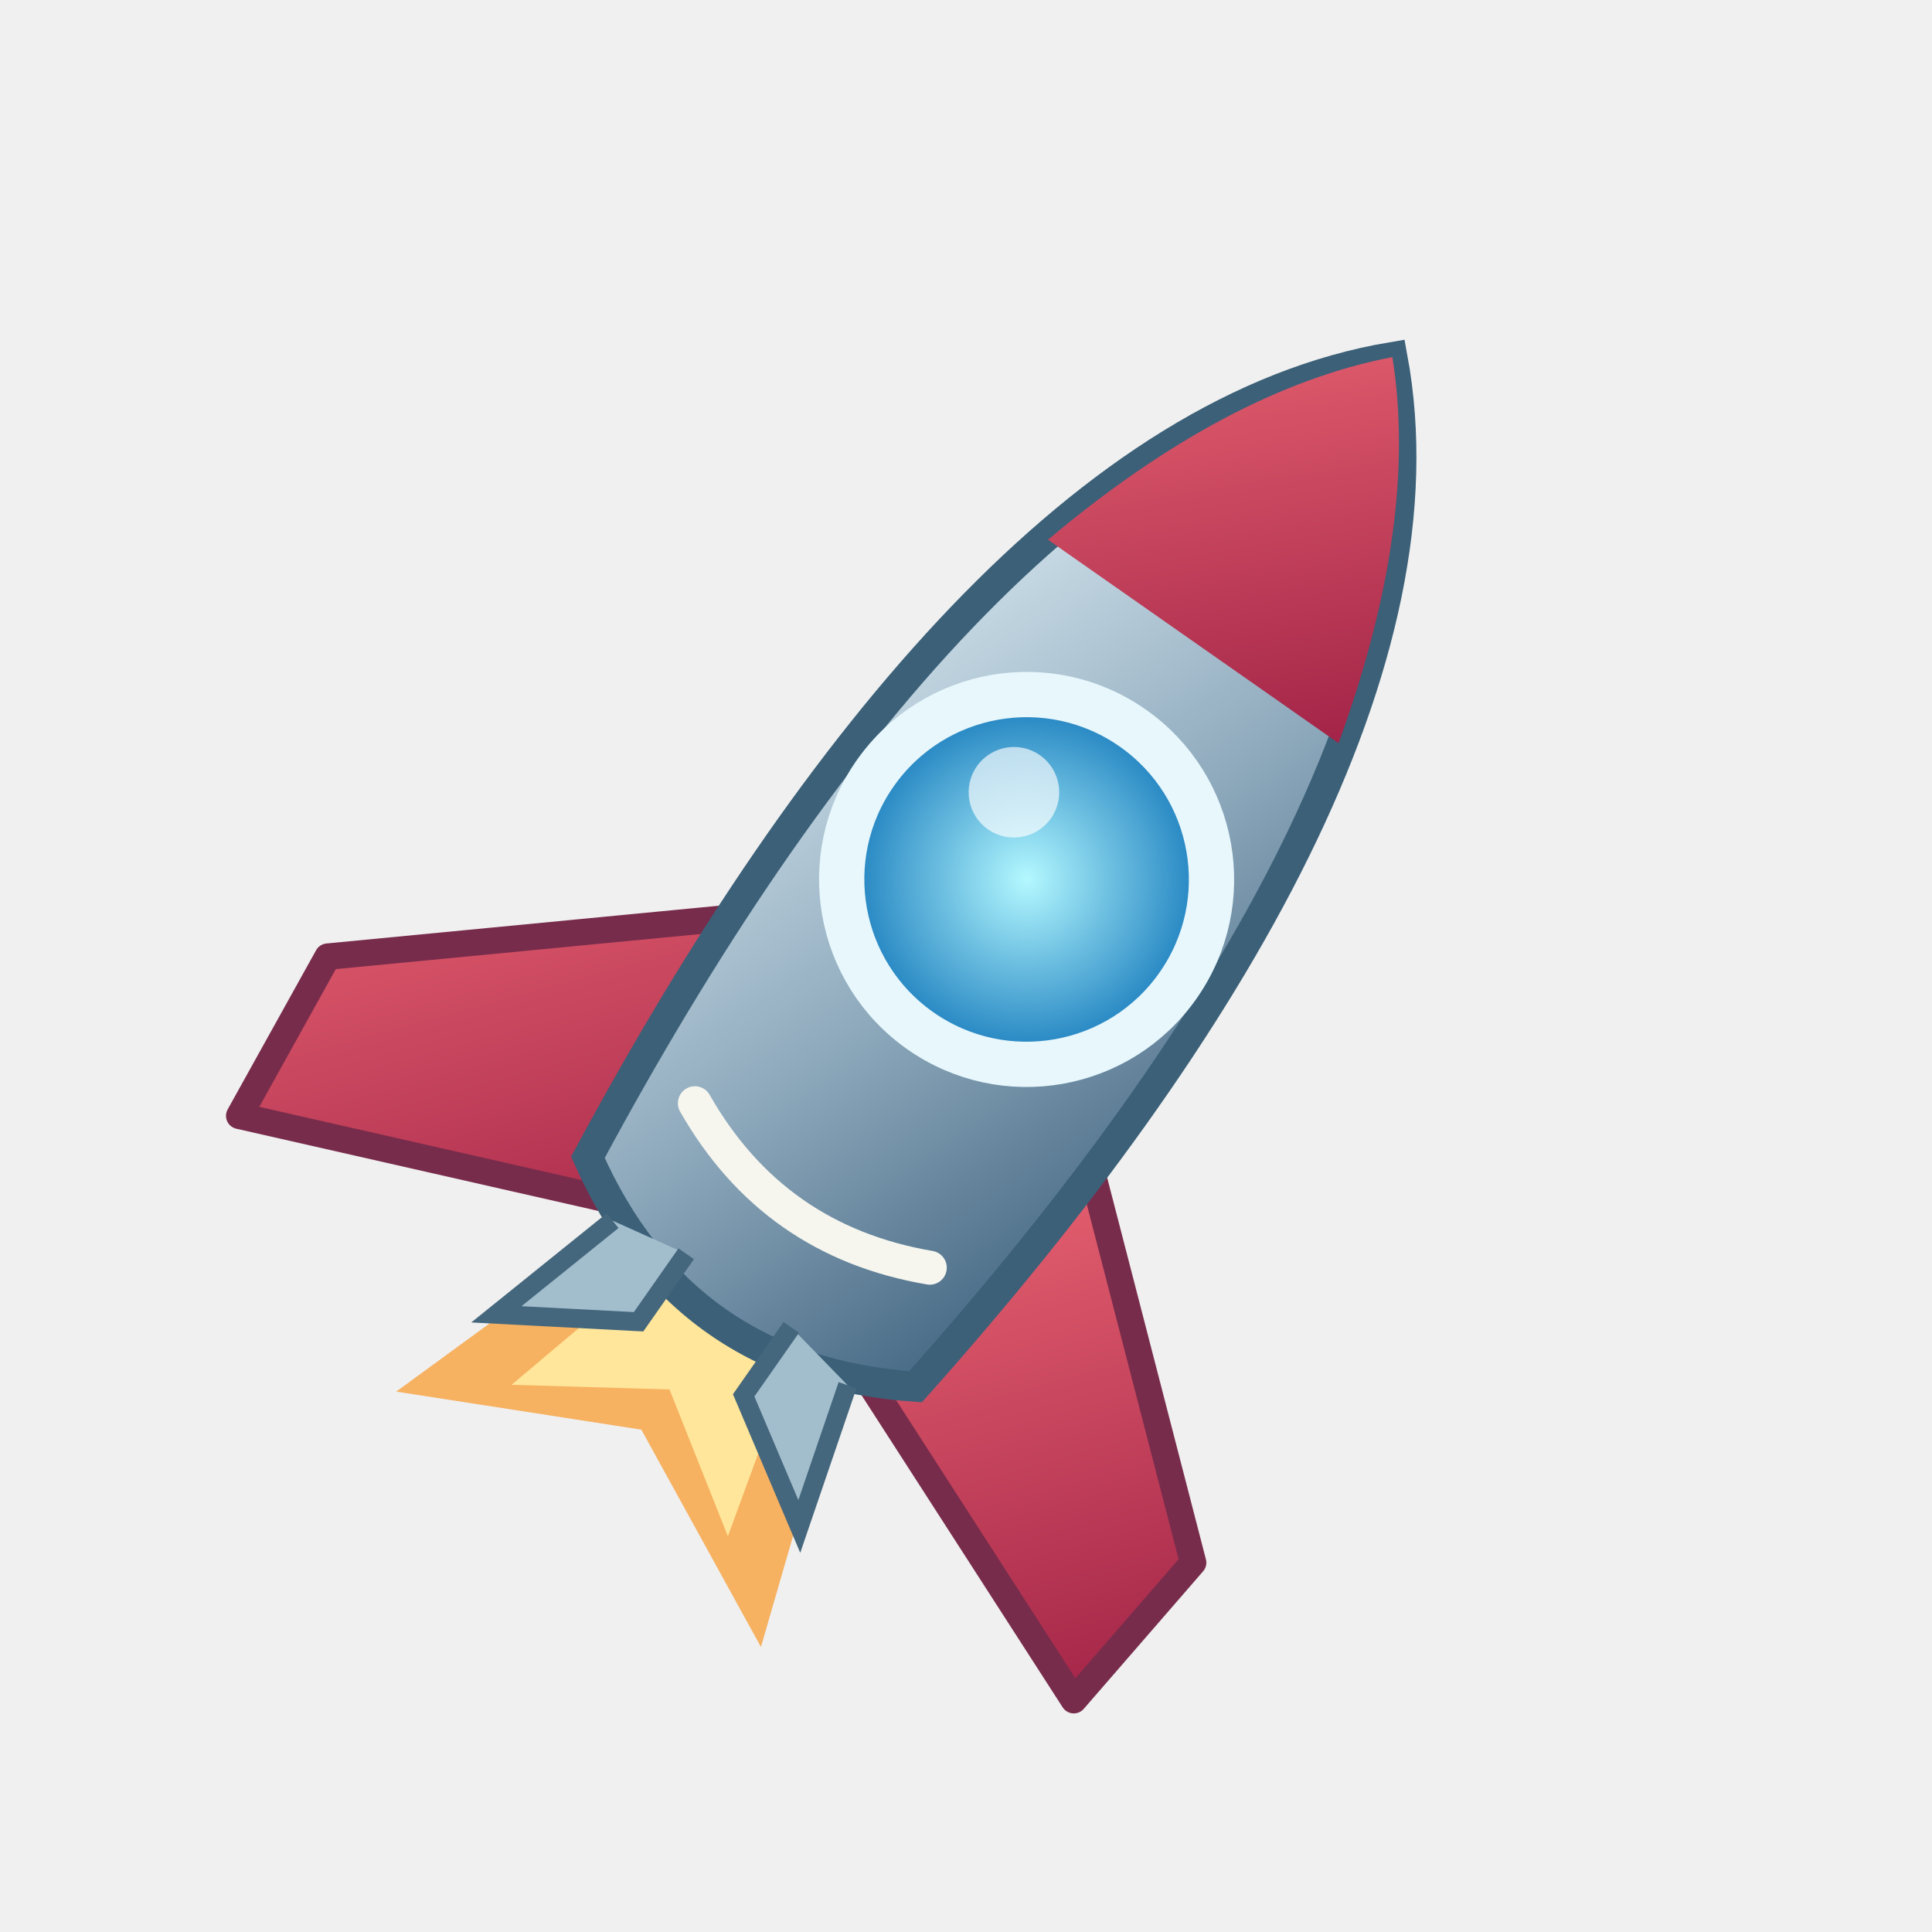
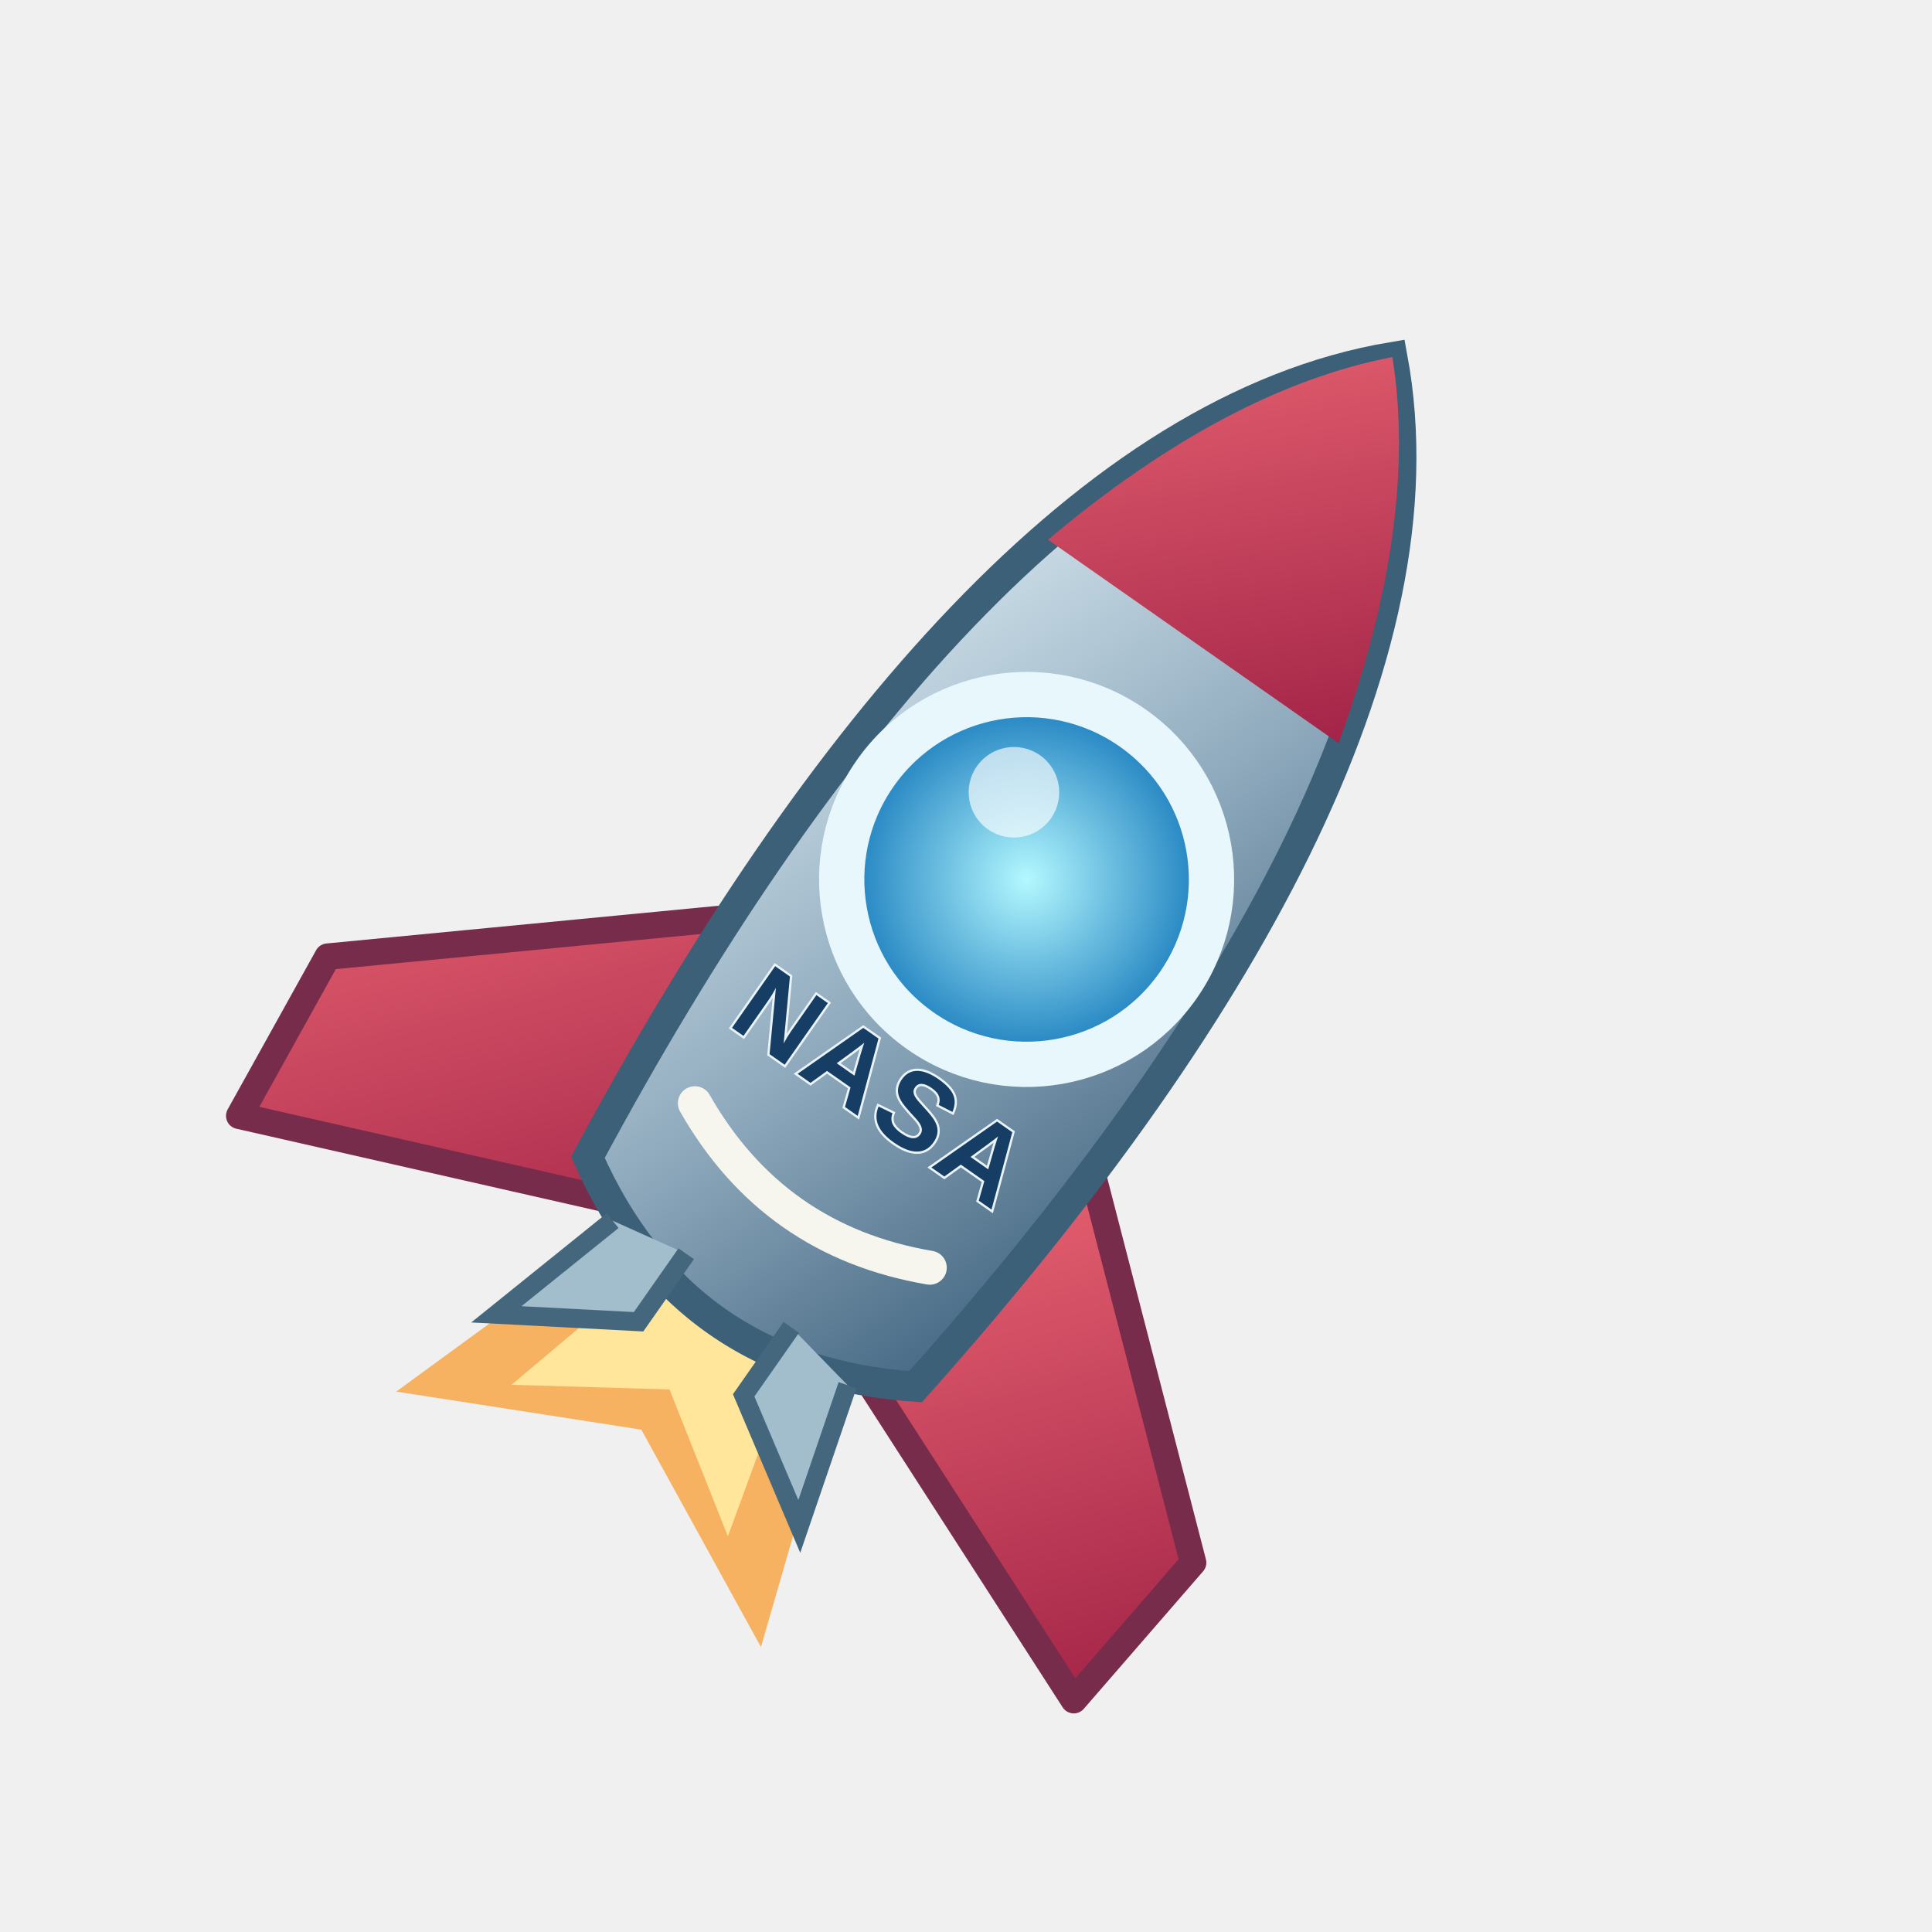
<svg xmlns="http://www.w3.org/2000/svg" viewBox="0 0 512 512">
  <defs>
    <linearGradient id="hull" x1="0" y1="0" x2="1" y2="1">
      <stop stop-color="#e6f4fa" />
      <stop offset=".55" stop-color="#8faabd" />
      <stop offset="1" stop-color="#3e617d" />
    </linearGradient>
    <linearGradient id="wing" x1="0" y1="0" x2="1" y2="1">
      <stop stop-color="#ed6874" />
      <stop offset="1" stop-color="#a32448" />
    </linearGradient>
    <radialGradient id="glass">
      <stop stop-color="#b4f8ff" />
      <stop offset="1" stop-color="#197cbd" />
    </radialGradient>
  </defs>
  <g transform="rotate(35 256 256)">
    <path d="M224 356 197 435 256 406 315 435 288 356" fill="#f8a13d" opacity=".8" />
    <path d="M238 352 221 416 256 393 291 416 274 352" fill="#ffe69a" />
    <path d="M205 275 116 351 121 399 219 359Z" fill="url(#wing)" stroke="#782c4b" stroke-width="7" stroke-linejoin="round" />
    <path d="M307 275 396 351 391 399 293 359Z" fill="url(#wing)" stroke="#782c4b" stroke-width="7" stroke-linejoin="round" />
    <path d="M256 59 C198 116 188 228 203 355 Q256 387 309 355 C324 228 314 116 256 59Z" fill="url(#hull)" stroke="#3b6078" stroke-width="8" />
    <path d="M256 59 Q225 91 209 151 H303 Q287 91 256 59Z" fill="url(#wing)" />
    <circle cx="256" cy="228" r="49" fill="url(#glass)" stroke="#e7f7fc" stroke-width="12" />
    <circle cx="240" cy="211" r="12" fill="#fff" opacity=".65" />
    <path d="M218 327 Q256 345 294 327" stroke="#f6f6ef" stroke-width="9" fill="none" stroke-linecap="round" />
    <path d="M218 365 207 403 239 383 239 361M294 365 305 403 273 383 273 361" fill="#a2becd" stroke="#45677d" stroke-width="5" />
-     <text x="256" y="305" text-anchor="middle" font-family="Arial,Helvetica,sans-serif" font-size="19" font-weight="900" letter-spacing="1.5" fill="#163e65" stroke="#eaf4f8" stroke-width="1.2" paint-order="stroke" />
+     <text x="256" y="305" text-anchor="middle" font-family="Arial,Helvetica,sans-serif" font-size="29" font-weight="900" letter-spacing="1.5" fill="#163e65" stroke="#eaf4f8" stroke-width="1.2" paint-order="stroke">NASA</text>
  </g>
</svg>
